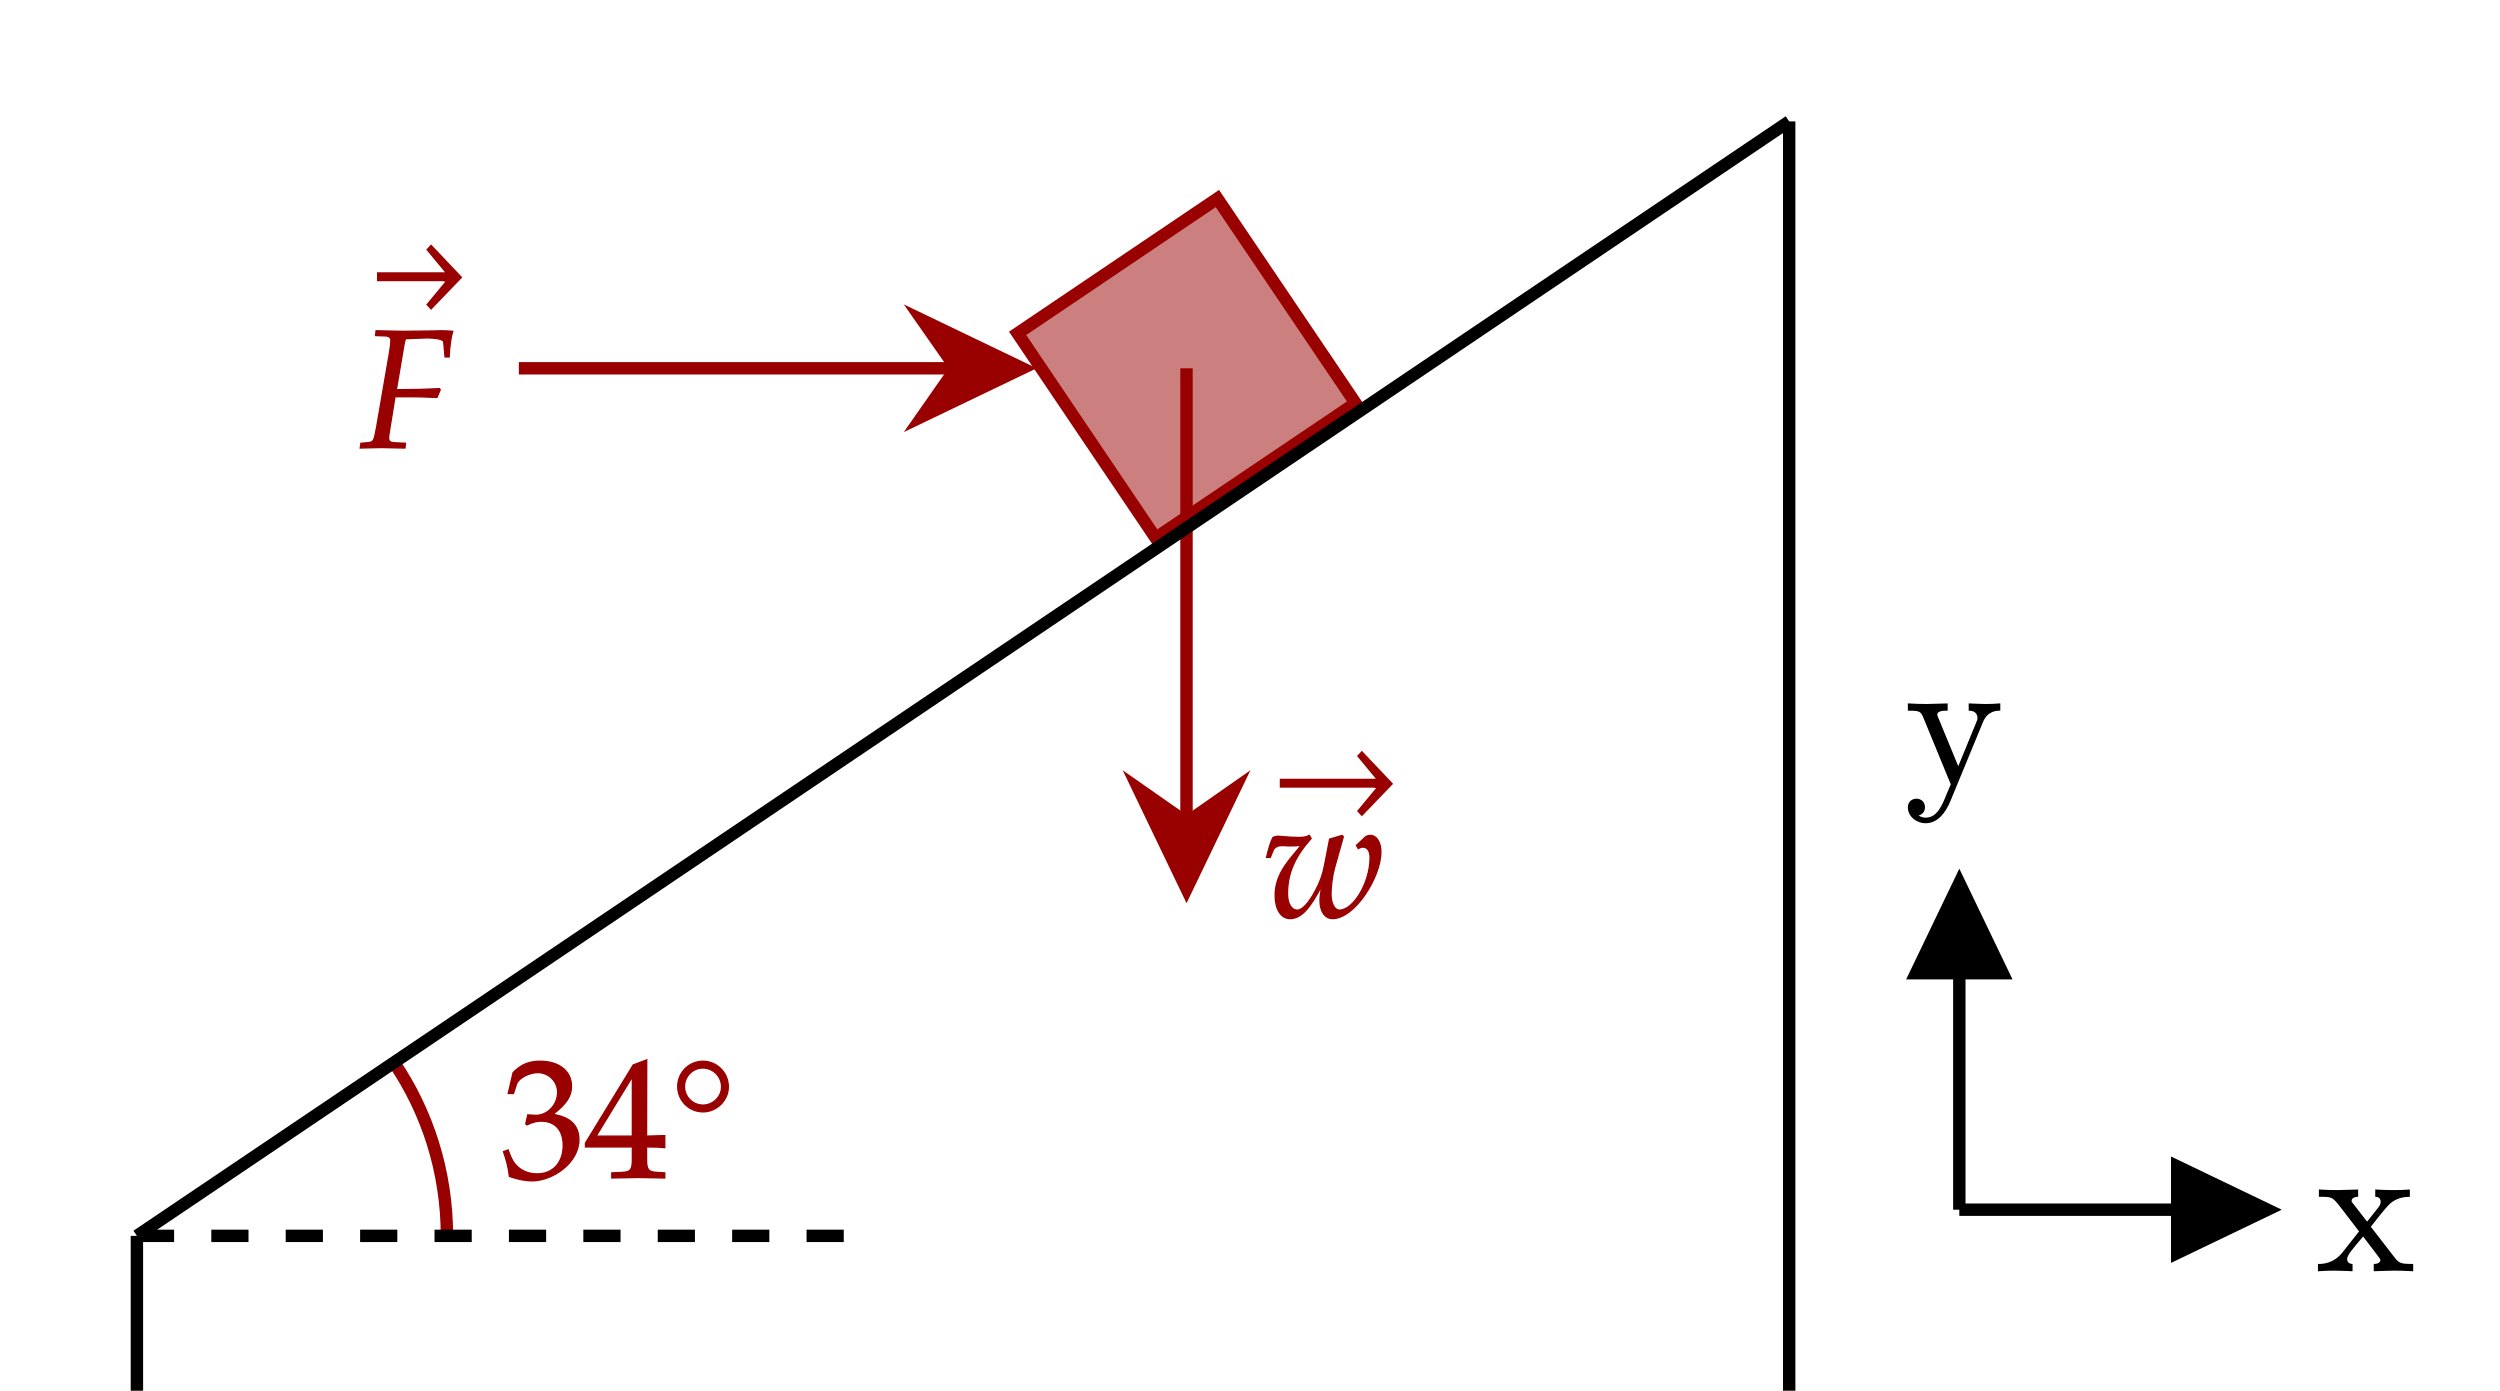
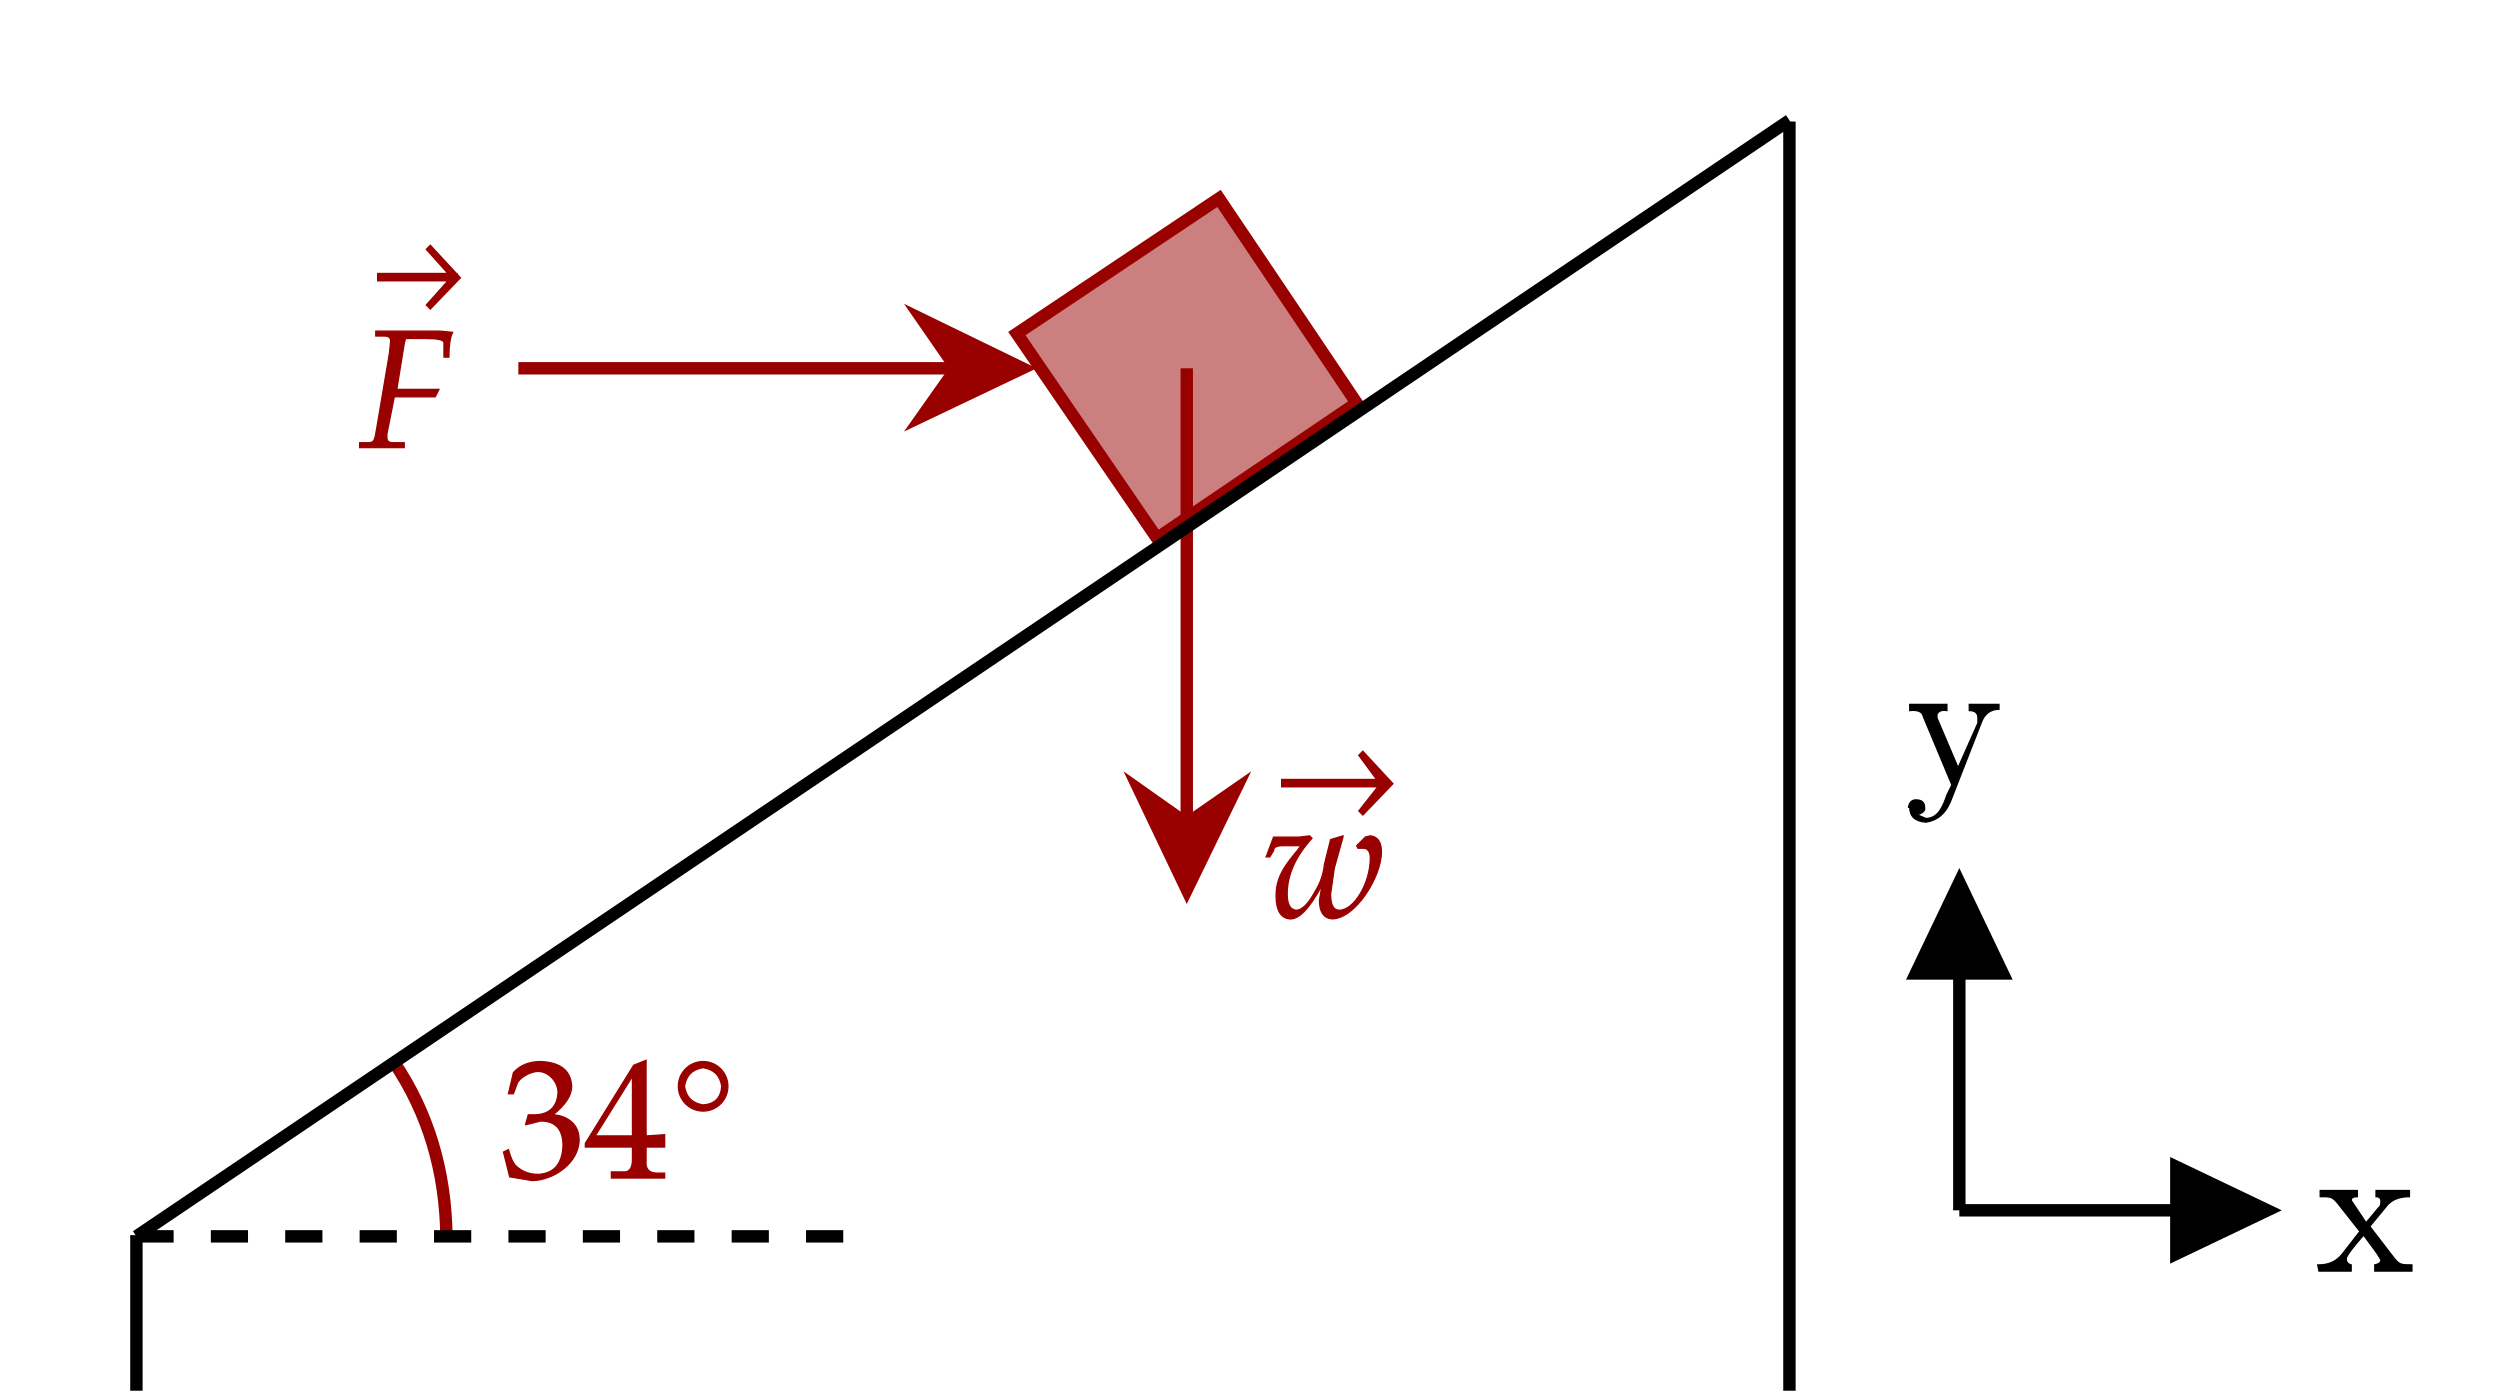
- <svg xmlns="http://www.w3.org/2000/svg" x="0" y="0" width="201.6" height="112.15" style="         width:201.6px;         height:112.15px;         background: transparent;         fill: none; ">
+ <svg xmlns="http://www.w3.org/2000/svg" width="201.6" height="112.2" style="width:201.6px;height:112.15px;background:0 0;fill:none">
  <svg />
  <svg class="role-diagram-draw-area">
-     <g class="shapes-region" style="stroke: black; fill: none;">
+     <g class="shapes-region" style="stroke:#000;fill:none">
      <g class="arrow-line">
-         <path class="connection real" stroke-dasharray="" d="  M342.24,65.55 L325.82,56.56" style="stroke: rgb(153, 0, 0); stroke-opacity: 1; stroke-width: 1; fill: none; fill-opacity: 1;" />
-         <g stroke="none" fill="rgb(153,0,0)" fill-opacity="1" transform="matrix(-0.87723,-0.4800704,0.4800704,-0.87723,344.8705,66.98725)" style="stroke: none; fill: rgb(153, 0, 0); stroke-width: 1;">
-           <path d=" M10.72,-5.15 L0,0 L10.72,5.15 L7.12,0 Z" />
-         </g>
+         <path d="m342.2 65.6-16.4-9" class="connection real" style="stroke:#900;stroke-opacity:1;stroke-width:1;fill:none;fill-opacity:1" />
+         <path fill="#900" stroke="none" d="M10.7-5.1 0 0l10.7 5.2L7.1 0Z" style="stroke:none;fill:#900;stroke-width:1" transform="rotate(208.7 181 -10.6)" />
      </g>
      <g class="arrow-line">
-         <path class="connection real" stroke-dasharray="" d="  M325.82,56.56 L325.54,57.04 L308.27,86.68" style="stroke: rgb(153, 0, 0); stroke-opacity: 1; stroke-width: 1; fill: none; fill-opacity: 1;" />
-         <g stroke="none" fill="rgb(153,0,0)" fill-opacity="1" transform="matrix(0.5033216,-0.8640992,0.8640992,0.5033216,306.7639,89.27218)" style="stroke: none; fill: rgb(153, 0, 0); stroke-width: 1;">
-           <path d=" M10.72,-5.15 L0,0 L10.72,5.15 L7.12,0 Z" />
-         </g>
+         <path d="m325.8 56.6-.3.4-17.2 29.7" class="connection real" style="stroke:#900;stroke-opacity:1;stroke-width:1;fill:none;fill-opacity:1" />
+         <path fill="#900" stroke="none" d="M10.7-5.1 0 0l10.7 5.2L7.1 0Z" style="stroke:none;fill:#900;stroke-width:1" transform="rotate(-59.8 231 -222.2)" />
      </g>
      <g class="arrow-line">
-         <path class="connection real" stroke-dasharray="" d="  M343.36,26.44 L325.82,56.56" style="stroke: rgb(153, 0, 0); stroke-opacity: 1; stroke-width: 1; fill: none; fill-opacity: 1;" />
-         <g stroke="none" fill="rgb(153,0,0)" fill-opacity="1" transform="matrix(-0.5033216,0.8640992,-0.8640992,-0.5033216,344.8705,23.84899)" style="stroke: none; fill: rgb(153, 0, 0); stroke-width: 1;">
-           <path d=" M10.72,-5.15 L0,0 L10.72,5.15 L7.12,0 Z" />
-         </g>
+         <path d="m343.4 26.4-17.6 30.2" class="connection real" style="stroke:#900;stroke-opacity:1;stroke-width:1;fill:none;fill-opacity:1" />
+         <path fill="#900" stroke="none" d="M10.7-5.1 0 0l10.7 5.2L7.1 0Z" style="stroke:none;fill:#900;stroke-width:1" transform="rotate(120.2 165.6 111)" />
      </g>
      <g class="composite-shape">
-         <path class="real" d=" M31.77,85.68 C34.47,89.67 36.04,94.48 36.04,99.66 L11.04,99.66 Z" style="stroke-width: 1; stroke: none; stroke-opacity: 1; fill: none; fill-opacity: 1;" />
-         <path class="real" d=" M31.77,85.68 C34.47,89.67 36.04,94.48 36.04,99.66" style="stroke-width: 1; stroke: rgb(153, 0, 0); stroke-opacity: 1; fill: none; fill-opacity: 1;" />
+         <path stroke="none" d="M31.8 85.7q4.1 6.1 4.2 14H11Z" class="real" style="stroke-width:1;stroke:none;stroke-opacity:1;fill:none;fill-opacity:1" />
+         <path d="M31.8 85.7q4.1 6.1 4.2 14" class="real" style="stroke-width:1;stroke:#900;stroke-opacity:1;fill:none;fill-opacity:1" />
      </g>
      <g class="arrow-line">
-         <path class="connection real" stroke-dasharray="" d="  M95.68,29.7 L95.68,69.83" style="stroke: rgb(153, 0, 0); stroke-opacity: 1; stroke-width: 1; fill: none; fill-opacity: 1;" />
-         <g stroke="none" fill="rgb(153,0,0)" fill-opacity="1" transform="matrix(-1.8369701987210297e-16,-1,1,-1.8369701987210297e-16,95.68357,72.83381)" style="stroke: none; fill: rgb(153, 0, 0); stroke-width: 1;">
-           <path d=" M10.72,-5.15 L0,0 L10.72,5.15 L7.12,0 Z" />
-         </g>
+         <path d="M95.7 29.7v40.1" class="connection real" style="stroke:#900;stroke-opacity:1;stroke-width:1;fill:none;fill-opacity:1" />
+         <path fill="#900" stroke="none" d="M10.7-5.1 0 0l10.7 5.2L7.1 0Z" style="stroke:none;fill:#900;stroke-width:1" transform="rotate(-90 84.3 -11.4)" />
      </g>
      <g class="composite-shape">
-         <path class="real" d=" M82.06,26.88 L98.17,16.01 L109.31,32.51 L93.19,43.38 Z" style="stroke-width: 1; stroke: rgb(153, 0, 0); stroke-opacity: 1; fill: rgb(153, 0, 0); fill-opacity: 0.5;" />
+         <path d="M82 26.9 98.3 16l11.1 16.5-16.1 10.9Z" class="real" style="stroke-width:1;stroke:#900;stroke-opacity:1;fill:#900;fill-opacity:.5" />
      </g>
      <g class="arrow-line">
-         <path class="connection real" stroke-dasharray="" d="  M80.6,29.7 L41.84,29.7" style="stroke: rgb(153, 0, 0); stroke-opacity: 1; stroke-width: 1; fill: none; fill-opacity: 1;" />
-         <g stroke="none" fill="rgb(153,0,0)" fill-opacity="1" transform="matrix(-1,1.2246467991473532e-16,-1.2246467991473532e-16,-1,83.6,29.69555)" style="stroke: none; fill: rgb(153, 0, 0); stroke-width: 1;">
-           <path d=" M10.72,-5.15 L0,0 L10.72,5.15 L7.12,0 Z" />
-         </g>
+         <path d="M80.6 29.7H41.8" class="connection real" style="stroke:#900;stroke-opacity:1;stroke-width:1;fill:none;fill-opacity:1" />
+         <path fill="#900" stroke="none" d="M10.7-5.1 0 0l10.7 5.2L7.1 0Z" style="stroke:none;fill:#900;stroke-width:1" transform="matrix(-1 0 0 -1 83.6 29.7)" />
      </g>
      <g class="arrow-line">
-         <path class="connection real" stroke-dasharray="3" d="  M11.04,99.66 L68.84,99.66" style="stroke: rgb(0, 0, 0); stroke-width: 1; fill: none; fill-opacity: 1;" />
+         <path stroke-dasharray="3" d="M11 99.7h57.8" class="connection real" style="stroke:#000;stroke-width:1;fill:none;fill-opacity:1" />
      </g>
      <g class="composite-shape">
-         <path class="real" d=" M324.69,56.57 C324.69,55.95 325.18,55.44 325.8,55.44 C326.42,55.43 326.93,55.93 326.94,56.55 C326.95,57.17 326.45,57.68 325.83,57.68 C325.21,57.69 324.7,57.2 324.69,56.57 Z" style="stroke-width: 1; stroke: rgb(0, 0, 0); fill: rgb(0, 0, 0); fill-opacity: 1;" />
+         <path d="M324.7 56.6q.1-1 1.1-1.2 1 .1 1.1 1.1 0 1.1-1 1.2-1.1-.1-1.2-1.1Z" class="real" style="stroke-width:1;stroke:#000;fill:#000;fill-opacity:1" />
      </g>
      <g class="arrow-line">
-         <path class="connection real" stroke-dasharray="" d="  M268.19,35.97 L250.64,66.09" style="stroke: rgb(153, 0, 0); stroke-opacity: 1; stroke-width: 1; fill: none; fill-opacity: 1;" />
-         <g stroke="none" fill="rgb(153,0,0)" fill-opacity="1" transform="matrix(0.5033216,-0.8640992,0.8640992,0.5033216,249.1333,68.68333)" style="stroke: none; fill: rgb(153, 0, 0); stroke-width: 1;">
-           <path d=" M10.72,-5.15 L0,0 L10.72,5.15 L7.12,0 Z" />
-         </g>
+         <path d="m268.2 36-17.6 30" class="connection real" style="stroke:#900;stroke-opacity:1;stroke-width:1;fill:none;fill-opacity:1" />
+         <path fill="#900" stroke="none" d="M10.7-5.1 0 0l10.7 5.2L7.1 0Z" style="stroke:none;fill:#900;stroke-width:1" transform="rotate(-59.8 184.3 -182.4)" />
      </g>
      <g class="arrow-line">
-         <path class="connection real" stroke-dasharray="" d="  M268.19,35.97 L268.19,76.11" style="stroke: rgb(153, 0, 0); stroke-opacity: 1; stroke-width: 1; fill: none; fill-opacity: 1;" />
-         <g stroke="none" fill="rgb(153,0,0)" fill-opacity="1" transform="matrix(-1.8369701987210297e-16,-1,1,-1.8369701987210297e-16,268.1867,79.11)" style="stroke: none; fill: rgb(153, 0, 0); stroke-width: 1;">
-           <path d=" M10.72,-5.15 L0,0 L10.72,5.15 L7.12,0 Z" />
-         </g>
+         <path d="M268.2 36v40" class="connection real" style="stroke:#900;stroke-opacity:1;stroke-width:1;fill:none;fill-opacity:1" />
+         <path fill="#900" stroke="none" d="M10.7-5.1 0 0l10.7 5.2L7.1 0Z" style="stroke:none;fill:#900;stroke-width:1" transform="rotate(-90 173.6 -94.5)" />
      </g>
      <g class="arrow-line">
-         <path class="connection real" stroke-dasharray="" d="  M265.55,77.67 L249.13,68.68" style="stroke: rgb(153, 0, 0); stroke-opacity: 1; stroke-width: 1; fill: none; fill-opacity: 1;" />
-         <g stroke="none" fill="rgb(153,0,0)" fill-opacity="1" transform="matrix(-0.87723,-0.4800704,0.4800704,-0.87723,268.1867,79.11)" style="stroke: none; fill: rgb(153, 0, 0); stroke-width: 1;">
-           <path d=" M10.72,-5.15 L0,0 L10.72,5.15 L7.12,0 Z" />
-         </g>
+         <path d="m265.6 77.7-16.5-9" class="connection real" style="stroke:#900;stroke-opacity:1;stroke-width:1;fill:none;fill-opacity:1" />
+         <path fill="#900" stroke="none" d="M10.7-5.1 0 0l10.7 5.2L7.1 0Z" style="stroke:none;fill:#900;stroke-width:1" transform="rotate(208.7 144.2 5.3)" />
      </g>
      <g class="composite-shape">
-         <path class="real" d=" M268.19,49.91 C268.19,49.91 268.19,49.91 268.19,49.91 C265.65,49.91 263.27,49.23 261.22,48.05 L268.19,35.97 Z" style="stroke-width: 1; stroke: none; stroke-opacity: 1; fill: none; fill-opacity: 1;" />
-         <path class="real" d=" M268.19,49.91 C268.19,49.91 268.19,49.91 268.19,49.91 C265.65,49.91 263.27,49.23 261.22,48.05" style="stroke-width: 1; stroke: rgb(0, 0, 0); stroke-opacity: 1; fill: none; fill-opacity: 1;" />
+         <path stroke="none" d="M268.2 50q-4-.1-7-2l7-12Z" class="real" style="stroke-width:1;stroke:none;stroke-opacity:1;fill:none;fill-opacity:1" />
+         <path d="M268.2 50q-4-.1-7-2" class="real" style="stroke-width:1;stroke:#000;stroke-opacity:1;fill:none;fill-opacity:1" />
      </g>
      <g class="arrow-line">
-         <path class="connection real" stroke-dasharray="" d="  M11.04,120.94 L11.04,99.66" style="stroke: rgb(0, 0, 0); stroke-width: 1; fill: none; fill-opacity: 1;" />
+         <path d="M11 121V99.6" class="connection real" style="stroke:#000;stroke-width:1;fill:none;fill-opacity:1" />
      </g>
      <g class="arrow-line">
-         <path class="connection real" stroke-dasharray="" d="  M11.04,99.66 L144.28,9.79" style="stroke: rgb(0, 0, 0); stroke-width: 1; fill: none; fill-opacity: 1;" />
+         <path d="m11 99.7 133.3-90" class="connection real" style="stroke:#000;stroke-width:1;fill:none;fill-opacity:1" />
      </g>
      <g class="arrow-line">
-         <path class="connection real" stroke-dasharray="" d="  M144.28,114.36 L144.28,9.79" style="stroke: rgb(0, 0, 0); stroke-width: 1; fill: none; fill-opacity: 1;" />
+         <path d="M144.3 114.4V9.8" class="connection real" style="stroke:#000;stroke-width:1;fill:none;fill-opacity:1" />
      </g>
      <g class="arrow-line">
-         <path class="connection real" stroke-dasharray="" d="  M158,97.55 L181,97.55" style="stroke: rgb(0, 0, 0); stroke-width: 1; fill: none; fill-opacity: 1;" />
-         <g stroke="none" fill="#000" transform="matrix(-1,1.2246467991473532e-16,-1.2246467991473532e-16,-1,184,97.55)" style="stroke: none; fill: rgb(0, 0, 0); stroke-width: 1;">
-           <path d=" M8.93,-4.29 L0,0 L8.93,4.29 Z" />
-         </g>
+         <path d="M158 97.6h23" class="connection real" style="stroke:#000;stroke-width:1;fill:none;fill-opacity:1" />
+         <path fill="#000" stroke="none" d="M9-4.3 0 0l9 4.3Z" style="stroke:none;fill:#000;stroke-width:1" transform="matrix(-1 0 0 -1 184 97.6)" />
      </g>
      <g class="arrow-line">
-         <path class="connection real" stroke-dasharray="" d="  M158,97.55 L158,73.05" style="stroke: rgb(0, 0, 0); stroke-width: 1; fill: none; fill-opacity: 1;" />
-         <g stroke="none" fill="#000" transform="matrix(3.061616997868383e-16,1,-1,3.061616997868383e-16,158,70.05)" style="stroke: none; fill: rgb(0, 0, 0); stroke-width: 1;">
-           <path d=" M8.93,-4.29 L0,0 L8.93,4.29 Z" />
-         </g>
-       </g>
-       <g />
-     </g>
-     <g />
-     <g />
-     <g />
-   </svg>
-   <svg width="200" height="110.55" style="width:200px;height:110.55px;font-family:Asana-Math, Asana;background:#FFF;">
-     <g>
-       <g>
-         <g>
-           <g transform="matrix(1,0,0,1,40.40002,94.95)">
-             <path transform="matrix(0.0136,0,0,-0.0136,0,0)" d="M462 224C462 345 355 366 308 374C388 436 418 482 418 541C418 630 344 689 233 689C165 689 120 670 72 622L43 498L74 498L92 554C103 588 166 622 218 622C283 622 336 569 336 506C336 431 277 368 206 368C198 368 187 369 174 370L159 371L147 318L154 312C192 329 211 334 238 334C321 334 369 281 369 190C369 88 308 21 215 21C169 21 128 36 98 64C74 86 61 109 42 163L15 153C36 92 44 56 50 6C103 -12 147 -20 184 -20C307 -20 462 87 462 224ZM779 181L779 106C779 46 768 32 719 30L657 27L657 -3C790 0 790 0 814 0C838 0 838 0 971 -3L971 27L923 30C874 33 863 46 863 106L863 181C922 181 943 180 971 177L971 248L863 245L864 697L784 667L501 204L501 181ZM779 245L564 245L779 597ZM1197 689C1115 689 1048 622 1048 539C1048 456 1115 389 1198 389C1279 389 1348 457 1348 537C1348 621 1281 689 1197 689ZM1197 649C1258 649 1308 599 1308 537C1308 479 1258 429 1198 429C1137 429 1088 478 1088 539C1088 600 1137 649 1197 649Z" stroke="rgb(153,0,0)" stroke-opacity="1" stroke-width="8" fill="rgb(153,0,0)" fill-opacity="1" />
-           </g>
-         </g>
-       </g>
-     </g>
-     <g>
-       <g>
-         <g>
-           <g>
-             <g>
-               <g>
-                 <g transform="matrix(1,0,0,1,101.85,73.925)">
-                   <path transform="matrix(0.0136,0,0,-0.0136,0,0)" d="M167 420C188 420 201 421 226 424C171 350 72 266 72 126C72 44 107 -11 160 -11C224 -11 276 44 350 187C341 143 338 118 338 95C338 32 367 -11 412 -11C546 -11 699 238 699 384C699 441 673 482 637 482C624 482 612 478 604 470L554 423L565 404C574 410 583 413 592 413C619 413 635 390 635 350C635 205 538 39 453 39C424 39 403 79 403 134C403 181 412 247 424 290L476 474L469 482L395 460L366 311C354 249 340 209 311 155C271 80 233 39 203 39C168 39 145 78 145 136C145 255 186 352 285 464L275 482C255 473 242 470 214 470C186 470 144 472 115 475L103 476C97 477 92 477 91 477C79 477 70 475 59 470C45 443 34 407 21 352L43 352L60 394C67 411 87 422 111 422C145 422 128 420 167 420Z" stroke="rgb(153,0,0)" stroke-opacity="1" stroke-width="8" fill="rgb(153,0,0)" fill-opacity="1" />
-                 </g>
-               </g>
-             </g>
-           </g>
-           <svg x="101.85" overflow="visible" y="59.325" height="8" width="10.488">
-             <path d=" M 10.49 3.88 l -2.52 -2.66 l -0.39 0.42 l 1.54 1.86 h -0.12 v 0.72 h 0.12 l -1.54 1.86 l 0.39 0.42 z  M 1.35 4.19 h 8.77 v -0.72 h -8.77 z" style="fill:rgb(153,0,0);fill-opacity:1;stroke-width:1px;stroke:none;stroke-opacity:1;" />
-           </svg>
-         </g>
-       </g>
-     </g>
-     <g>
-       <g>
-         <g>
-           <g>
-             <g>
-               <g>
-                 <g transform="matrix(1,0,0,1,29.04999,36.0875)">
-                   <path transform="matrix(0.0136,0,0,-0.0136,0,0)" d="M286 646L392 650C454 650 494 641 495 626L503 537L527 537C530 600 537 651 548 689C526 691 498 692 481 692L440 691L275 689L246 689C221 689 181 690 143 691L94 692L91 664L147 662C171 661 182 652 182 635C182 621 178 589 173 559L98 125C81 33 81 32 40 28L4 25L0 -3L34 -2C74 -1 106 0 127 0C145 0 174 -1 213 -2L265 -3L268 25L204 28C177 29 168 37 168 57C168 63 169 74 170 78L206 301L323 301C350 301 381 300 429 298L455 297L474 342L470 349C389 345 329 343 251 343L214 343L260 614C263 630 264 635 269 646Z" stroke="rgb(153,0,0)" stroke-opacity="1" stroke-width="8" fill="rgb(153,0,0)" fill-opacity="1" />
-                 </g>
-               </g>
-             </g>
-           </g>
-           <svg x="29.05" overflow="visible" y="18.488" height="8" width="8.225">
-             <path d=" M 8.23 3.88 l -2.52 -2.66 l -0.39 0.42 l 1.54 1.86 h -0.12 v 0.72 h 0.12 l -1.54 1.86 l 0.39 0.42 z  M 1.35 4.19 h 6.51 v -0.72 h -6.51 z" style="fill:rgb(153,0,0);fill-opacity:1;stroke-width:1px;stroke:none;stroke-opacity:1;" />
-           </svg>
-         </g>
-       </g>
-     </g>
-     <g>
-       <g>
-         <g>
-           <g>
-             <g>
-               <g>
-                 <g transform="matrix(1,0,0,1,350.0751,29.325)">
-                   <path transform="matrix(0.017,0,0,-0.017,0,0)" d="M582 103L237 692L75 692L70 664L105 662C150 660 184 615 185 606L92 102C80 40 74 32 38 28L7 25L2 -3L113 0C125 0 126 0 223 -3L228 25L186 28C146 31 137 39 137 72C137 80 138 91 140 102L220 566L558 -11L608 -11L702 542C723 655 725 659 762 662L799 664L802 691L589 692L584 664L631 662C657 661 667 654 667 638C667 631 584 116 582 103Z" stroke="rgb(153,0,0)" stroke-opacity="1" stroke-width="8" fill="rgb(153,0,0)" fill-opacity="1" />
-                 </g>
-               </g>
-             </g>
-           </g>
-           <svg x="350.075" overflow="visible" y="6.325" height="10" width="14.062">
-             <path d=" M 14.06 4.85 l -3.15 -3.32 l -0.49 0.52 l 1.93 2.33 h -0.15 v 0.90 h 0.15 l -1.93 2.33 l 0.49 0.52 z  M 1.68 5.23 h 11.92 v -0.90 h -11.92 z" style="fill:rgb(153,0,0);fill-opacity:1;stroke-width:1px;stroke:none;stroke-opacity:1;" />
-           </svg>
-         </g>
-       </g>
-     </g>
-     <g>
-       <g>
-         <g>
-           <g>
-             <g>
-               <g>
-                 <g transform="matrix(1,0,0,1,345.5126,71.36251)">
-                   <path transform="matrix(0.017,0,0,-0.017,0,0)" d="M167 420C188 420 201 421 226 424C171 350 72 266 72 126C72 44 107 -11 160 -11C224 -11 276 44 350 187C341 143 338 118 338 95C338 32 367 -11 412 -11C546 -11 699 238 699 384C699 441 673 482 637 482C624 482 612 478 604 470L554 423L565 404C574 410 583 413 592 413C619 413 635 390 635 350C635 205 538 39 453 39C424 39 403 79 403 134C403 181 412 247 424 290L476 474L469 482L395 460L366 311C354 249 340 209 311 155C271 80 233 39 203 39C168 39 145 78 145 136C145 255 186 352 285 464L275 482C255 473 242 470 214 470C186 470 144 472 115 475L103 476C97 477 92 477 91 477C79 477 70 475 59 470C45 443 34 407 21 352L43 352L60 394C67 411 87 422 111 422C145 422 128 420 167 420Z" stroke="rgb(153,0,0)" stroke-opacity="1" stroke-width="8" fill="rgb(153,0,0)" fill-opacity="1" />
-                 </g>
-               </g>
-             </g>
-           </g>
-           <svg x="345.513" overflow="visible" y="52.363" height="10" width="13.113">
-             <path d=" M 13.11 4.85 l -3.15 -3.32 l -0.49 0.52 l 1.93 2.33 h -0.15 v 0.90 h 0.15 l -1.93 2.33 l 0.49 0.52 z  M 1.68 5.23 h 10.97 v -0.90 h -10.97 z" style="fill:rgb(153,0,0);fill-opacity:1;stroke-width:1px;stroke:none;stroke-opacity:1;" />
-           </svg>
-         </g>
-         <g>
-           <g>
-             <g>
-               <g>
-                 <g transform="matrix(1,0,0,1,358.275,77.8625)">
-                   <path transform="matrix(0.0119,0,0,-0.0119,0,0)" d="M9 1C24 -7 40 -11 52 -11C85 -11 124 18 155 65L231 182L242 113C255 28 278 -11 314 -11C336 -11 368 6 400 35L449 79L440 98C404 68 379 53 363 53C348 53 335 63 325 83C316 102 305 139 300 168L282 269L317 318C364 383 391 406 422 406C438 406 450 398 455 383L469 387L484 472C472 479 463 482 454 482C414 482 374 446 312 354L275 299L269 347C257 446 230 482 171 482C145 482 123 474 114 461L56 378L73 368C103 402 123 416 142 416C175 416 197 375 214 277L225 215L185 153C142 86 108 54 80 54C65 54 54 58 52 63L41 91L21 88C21 53 13 27 9 1Z" stroke="rgb(153,0,0)" stroke-opacity="1" stroke-width="8" fill="rgb(153,0,0)" fill-opacity="1" />
-                 </g>
-               </g>
-             </g>
-           </g>
-         </g>
-       </g>
-     </g>
-     <g>
-       <g>
-         <g>
-           <g>
-             <g>
-               <g>
-                 <g transform="matrix(1,0,0,1,284.8,95.35)">
-                   <path transform="matrix(0.017,0,0,-0.017,0,0)" d="M167 420C188 420 201 421 226 424C171 350 72 266 72 126C72 44 107 -11 160 -11C224 -11 276 44 350 187C341 143 338 118 338 95C338 32 367 -11 412 -11C546 -11 699 238 699 384C699 441 673 482 637 482C624 482 612 478 604 470L554 423L565 404C574 410 583 413 592 413C619 413 635 390 635 350C635 205 538 39 453 39C424 39 403 79 403 134C403 181 412 247 424 290L476 474L469 482L395 460L366 311C354 249 340 209 311 155C271 80 233 39 203 39C168 39 145 78 145 136C145 255 186 352 285 464L275 482C255 473 242 470 214 470C186 470 144 472 115 475L103 476C97 477 92 477 91 477C79 477 70 475 59 470C45 443 34 407 21 352L43 352L60 394C67 411 87 422 111 422C145 422 128 420 167 420Z" stroke="rgb(153,0,0)" stroke-opacity="1" stroke-width="8" fill="rgb(153,0,0)" fill-opacity="1" />
-                 </g>
-               </g>
-             </g>
-           </g>
-           <svg x="284.8" overflow="visible" y="76.35" height="10" width="13.113">
-             <path d=" M 13.11 4.85 l -3.15 -3.32 l -0.49 0.52 l 1.93 2.33 h -0.15 v 0.90 h 0.15 l -1.93 2.33 l 0.49 0.52 z  M 1.68 5.23 h 10.97 v -0.90 h -10.97 z" style="fill:rgb(153,0,0);fill-opacity:1;stroke-width:1px;stroke:none;stroke-opacity:1;" />
-           </svg>
-         </g>
-         <g>
-           <g>
-             <g>
-               <g>
-                 <g transform="matrix(1,0,0,1,297.5625,101.85)">
-                   <path transform="matrix(0.0119,0,0,-0.0119,0,0)" d="M-7 -180C-8 -187 -8 -193 -8 -198C-8 -241 29 -276 74 -276C180 -276 290 -152 349 33L490 473L479 482C450 471 427 465 405 463L370 331C358 284 323 211 290 162C255 111 206 67 184 67C172 67 163 90 164 115L180 322C182 353 184 391 184 419C184 464 177 482 160 482C147 482 133 475 85 442L3 386L14 368L64 398C69 401 80 410 89 410C103 410 111 391 111 358C111 357 111 351 110 343L93 100L92 60C92 18 110 -11 135 -11C172 -11 256 74 331 187L282 16C231 -161 181 -234 111 -234C76 -234 49 -207 49 -172C49 -167 50 -159 51 -150L41 -146Z" stroke="rgb(153,0,0)" stroke-opacity="1" stroke-width="8" fill="rgb(153,0,0)" fill-opacity="1" />
-                 </g>
-               </g>
-             </g>
-           </g>
-         </g>
-       </g>
-     </g>
-     <g>
-       <g>
-         <g>
-           <g transform="matrix(1,0,0,1,239.8,49.6125)">
-             <path transform="matrix(0.0136,0,0,-0.0136,0,0)" d="M462 224C462 345 355 366 308 374C388 436 418 482 418 541C418 630 344 689 233 689C165 689 120 670 72 622L43 498L74 498L92 554C103 588 166 622 218 622C283 622 336 569 336 506C336 431 277 368 206 368C198 368 187 369 174 370L159 371L147 318L154 312C192 329 211 334 238 334C321 334 369 281 369 190C369 88 308 21 215 21C169 21 128 36 98 64C74 86 61 109 42 163L15 153C36 92 44 56 50 6C103 -12 147 -20 184 -20C307 -20 462 87 462 224ZM762 689C607 689 528 566 528 324C528 207 549 106 584 57C619 8 675 -20 737 -20C888 -20 964 110 964 366C964 585 899 689 762 689ZM744 654C841 654 880 556 880 316C880 103 842 15 750 15C653 15 612 116 612 360C612 571 649 654 744 654ZM1197 689C1115 689 1048 622 1048 539C1048 456 1115 389 1198 389C1279 389 1348 457 1348 537C1348 621 1281 689 1197 689ZM1197 649C1258 649 1308 599 1308 537C1308 479 1258 429 1198 429C1137 429 1088 478 1088 539C1088 600 1137 649 1197 649Z" stroke="rgb(0,0,0)" stroke-opacity="1" stroke-width="8" fill="rgb(0,0,0)" fill-opacity="1" />
-           </g>
-         </g>
-       </g>
-     </g>
-     <g>
-       <g>
-         <g>
-           <g transform="matrix(1,0,0,1,153.625,63.25001)">
-             <path transform="matrix(0.015,0,0,-0.015,0,0)" d="M19 -124C19 -169 61 -205 111 -205C174 -205 215 -148 239 -91L415 336C441 399 492 400 508 400L508 431C485 429 456 428 433 428C415 428 368 430 346 431L346 400C377 399 393 382 393 357C393 347 392 345 387 333L286 87L175 356C171 366 169 370 169 374C169 400 206 400 225 400L225 431C199 430 133 428 116 428C89 428 49 429 19 431L19 400C67 400 86 400 100 365L250 0C245 -13 231 -46 225 -59C203 -114 175 -183 111 -183C106 -183 83 -183 64 -165C95 -161 103 -139 103 -123C103 -97 84 -81 61 -81C41 -81 19 -94 19 -124Z" stroke="rgb(0,0,0)" stroke-opacity="1" stroke-width="8" fill="rgb(0,0,0)" fill-opacity="1" />
-           </g>
-         </g>
-       </g>
-     </g>
-     <g>
-       <g>
-         <g>
-           <g transform="matrix(1,0,0,1,186.8,102.45)">
-             <path transform="matrix(0.015,0,0,-0.015,0,0)" d="M12 0C38 2 69 3 95 3C124 3 166 1 190 0L190 31C168 34 161 47 161 62C161 84 190 117 251 189L327 89C335 78 348 62 348 56C348 47 339 32 312 31L312 0C342 1 398 3 420 3C447 3 486 2 516 0L516 31C462 31 444 33 421 62L287 235C317 273 355 322 379 348C410 384 451 399 498 400L498 431C472 429 442 428 416 428C386 428 333 430 320 431L320 400C341 398 349 385 349 369C349 353 339 340 334 334L272 256L194 357C185 367 185 369 185 375C185 390 200 399 220 400L220 431C194 430 128 428 112 428C91 428 44 429 17 431L17 400C87 400 88 399 135 339L234 210L140 91C92 33 33 31 12 31Z" stroke="rgb(0,0,0)" stroke-opacity="1" stroke-width="8" fill="rgb(0,0,0)" fill-opacity="1" />
-           </g>
-         </g>
+         <path d="M158 97.6V73" class="connection real" style="stroke:#000;stroke-width:1;fill:none;fill-opacity:1" />
+         <path fill="#000" stroke="none" d="M9-4.3 0 0l9 4.3Z" style="stroke:none;fill:#000;stroke-width:1" transform="rotate(90 44 114)" />
      </g>
    </g>
  </svg>
+   <svg width="200" height="110.6" style="width:200px;height:110.55px;font-family:Asana-Math,Asana;background:#fff">
+     <path fill="#900" stroke="#900" stroke-width=".1" d="M46.7 91.9c0-1.6-1.5-2-2.1-2q1.5-1.2 1.5-2.3-.1-1.9-2.5-2-1.4 0-2.2.9l-.4 1.7h.4l.3-.8c.1-.4 1-1 1.7-1 .8 0 1.6.8 1.6 1.7q-.1 1.7-1.8 1.8h-.6l-.2.7v.1l1.2-.3q1.8 0 1.8 2-.1 2.2-2 2.3-1 0-1.7-.6-.4-.3-.7-1.4l-.4.2.5 2 1.8.3c1.7 0 3.8-1.4 3.8-3.3Zm4.3.6v1q0 1.1-.8 1h-.9v.5h4.3v-.4H53q-1 0-.9-1v-1.1h1.5v-1l-1.5.1v-6.1l-1 .4-3.9 6.3v.3Zm0-.9h-3l3-4.8Zm5.7-6a2 2 0 1 0 0 4 2 2 0 0 0 0-4Zm0 .5q1.3.2 1.5 1.5-.1 1.4-1.5 1.5-1.3-.2-1.5-1.5.2-1.3 1.5-1.5Zm47.4-17.9h.8c-.7 1-2 2.1-2 4q0 1.8 1.1 1.9t2.6-2.7l-.2 1.2q0 1.4 1 1.5c1.9 0 4-3.4 4-5.4q0-1.2-.9-1.3l-.4.1-.7.7.1.2h.4q.6 0 .6.8c0 2-1.3 4.2-2.5 4.2q-.7 0-.7-1.3l.3-2.1.7-2.5v-.1l-1 .3-.5 2q-.1 1.1-.7 2.1-.8 1.5-1.5 1.6-.8 0-.8-1.3 0-2.3 2-4.5l-.2-.2-.8.1h-2.1l-.6 1.6h.3l.3-.5q0-.4.7-.4z" />
+     <svg width="10.5" height="8" x="101.9" y="59.3" overflow="visible">
+       <path d="M10.5 3.9 8 1.2l-.4.4L9 3.5v.7h.1L7.6 6.1l.4.4zm-9.1.3H10v-.7H1.4z" style="fill:#900;fill-opacity:1;stroke-width:1px;stroke:none;stroke-opacity:1" />
+     </svg>
+     <path fill="#900" stroke="#900" stroke-width=".1" d="M33 27.3h1.4q1.3 0 1.4.3v1.2h.4q0-1.4.3-2l-1-.1h-5.2v.4h.7q.5 0 .5.4l-.1 1-1 5.9c-.2 1.2-.2 1.3-.8 1.3H29v.4h3.6v-.4h-.9q-.5 0-.5-.4V35l.6-3h3.3l.3-.6H32l.6-3.7.1-.4Z" />
+     <svg width="8.2" height="8" x="29" y="18.5" overflow="visible">
+       <path d="M8.2 3.9 5.7 1.2l-.4.4L7 3.5h-.2v.7H7L5.3 6.1l.4.4zm-6.8.3h6.5v-.7H1.4z" style="fill:#900;fill-opacity:1;stroke-width:1px;stroke:none;stroke-opacity:1" />
+     </svg>
+     <path fill="#900" stroke="#900" stroke-width=".1" d="m360 27.6-5.9-10h-2.7l-.1.4h.6c.7.1 1.3.9 1.3 1l-1.6 8.6q-.2 1.4-.9 1.2l-.5.1v.5h3.7v-.5h-.7q-.9 0-.8-.8v-.5l1.4-7.9 5.8 9.8h.8l1.6-9.4c.4-2 .4-2 1-2h.7v-.5h-3.6l-.1.4h.8q.6 0 .6.5z" />
+     <svg width="14.1" height="10" x="350.1" y="6.3" overflow="visible">
+       <path d="m14 4.9-3-3.4-.6.5 2 2.4h-.2v.9h.2l-2 2.3.5.5zm-12.3.3h11.9v-.9h-12z" style="fill:#900;fill-opacity:1;stroke-width:1px;stroke:none;stroke-opacity:1" />
+     </svg>
+     <path fill="#900" stroke="#900" stroke-width=".1" d="M348.4 64.2h1c-1 1.2-2.7 2.6-2.7 5q0 2.2 1.5 2.3t3.3-3.3l-.2 1.5q0 1.7 1.2 1.8c2.3 0 4.9-4.2 4.9-6.7q0-1.5-1-1.6-.4 0-.6.2l-.9.8.2.3.5-.2q.6 0 .7 1.1c0 2.5-1.6 5.3-3 5.3q-1-.1-1-1.6c0-.8.2-2 .4-2.7l.9-3.1-.1-.1-1.3.3-.5 2.6q-.2 1.4-.9 2.6-1 2-1.8 2-1-.1-1-1.6a8 8 0 0 1 2.4-5.6l-.2-.3-1 .2-1.7-.1h-1l-.6 2h.3l.3-.6q.3-.5.9-.5z" />
+     <svg width="13.1" height="10" x="345.5" y="52.4" overflow="visible">
+       <path d="M13.1 4.9 10 1.4l-.5.5 1.9 2.4h-.2v.9h.2l-2 2.3.6.5zm-11.4.3h11v-.9h-11z" style="fill:#900;fill-opacity:1;stroke-width:1px;stroke:none;stroke-opacity:1" />
+     </svg>
+     <path fill="#900" stroke="#900" stroke-width=".1" d="M358.4 77.9h.5q.7 0 1.2-.8l1-1.4v.8q.3 1.5 1 1.5.4 0 1-.6l.5-.5v-.2q-.7.6-1 .5-.2 0-.5-.3l-.3-1-.2-1.2.4-.6q.9-1.1 1.3-1 .3 0 .4.2h.2l.1-1-.3-.2q-.7 0-1.7 1.5l-.5.7v-.6q-.2-1.6-1.2-1.6-.5 0-.7.3l-.7 1h.2q.5-.5.9-.5t.8 1.7l.2.7-.5.7q-.8 1.2-1.3 1.2h-.3l-.1-.4h-.3zm-70.8 10.3h1c-.9 1.2-2.6 2.6-2.6 5q0 2.2 1.5 2.3t3.3-3.3l-.3 1.5q0 1.7 1.3 1.8c2.3 0 4.9-4.2 4.9-6.7q-.1-1.5-1-1.6-.4 0-.6.2l-.9.8.2.3.5-.2q.6 0 .7 1.1c0 2.5-1.7 5.3-3.1 5.3q-.8-.1-.8-1.6c0-.8.1-2 .3-2.7l.9-3.1-.1-.1-1.3.3-.5 2.6q-.2 1.4-1 2.6-1 2-1.7 2-1-.1-1-1.7a8 8 0 0 1 2.3-5.5l-.1-.3-1 .2-1.7-.1h-1l-.6 2h.3l.3-.6q.2-.5.9-.5z" />
+     <svg width="13.1" height="10" x="284.8" y="76.3" overflow="visible">
+       <path d="M13.1 4.9 10 1.4l-.5.5 1.9 2.4h-.2v.9h.2l-2 2.3.6.5zm-11.4.3h11v-.9h-11z" style="fill:#900;fill-opacity:1;stroke-width:1px;stroke:none;stroke-opacity:1" />
+     </svg>
+     <path fill="#900" stroke="#900" stroke-width=".1" d="M297.5 104v.2q0 .9 1 1 2-.2 3.2-3.7l1.7-5.3h-.1l-1 .1-.3 1.6-1 2q-.7 1-1.2 1.2-.3 0-.3-.6l.2-2.5v-1q0-.8-.2-.8l-1 .5-.9.7.1.2.6-.4.3-.1q.3 0 .3.6v.2l-.2 2.9v.4q0 .8.5.9.8-.1 2.3-2.4l-.6 2q-.9 3.1-2 3a1 1 0 0 1-.8-.7v-.3Z" />
+     <path fill="#000" stroke="#000" stroke-width=".1" d="M246 46.6c0-1.7-1.4-2-2-2q1.5-1.3 1.5-2.3-.1-2-2.5-2-1.4 0-2.2.9l-.4 1.6h.4l.3-.7c.1-.5 1-1 1.7-1q1.4.2 1.6 1.6c0 1-.8 2-1.8 2l-.4-.1h-.2l-.2.7 1.2-.2q1.8 0 1.8 2-.1 2-2 2.2-1 0-1.7-.6-.4-.3-.7-1.3l-.4.1.5 2q1 .4 1.8.4c1.7 0 3.8-1.5 3.8-3.3Zm4.2-6.4q-3.2 0-3.2 5 0 2.6.7 3.6.8 1 2.1 1 3 0 3.1-5.2 0-4.4-2.7-4.4Zm-.3.5q2-.1 1.9 4.6 0 4.3-1.8 4.1-2 .1-1.9-4.7 0-4.2 1.8-4Zm6.2-.5a2 2 0 1 0 0 4 2 2 0 0 0 0-4Zm0 .6q1.4.2 1.5 1.5-.2 1.3-1.5 1.5-1.3-.2-1.5-1.5.2-1.3 1.5-1.5ZM154 65.1q0 1.1 1.3 1.2 1.4-.2 2-1.7l2.5-6.4c.4-1 1.2-1 1.4-1v-.4h-2.4v.5q.7 0 .7.6v.4l-1.6 3.6-1.7-4v-.3q.2-.4.8-.3v-.5h-3v.5q1-.1 1.1.5l2.3 5.5-.4.8c-.3.9-.7 1.9-1.7 1.9l-.7-.3q.7-.2.6-.6 0-.6-.7-.6-.5 0-.6.6Zm33 37.4h2.6v-.5q-.4-.1-.4-.5 0-.3 1.4-1.9l1.1 1.5.3.5q0 .3-.5.4v.5h3v-.5c-.8 0-1 0-1.4-.5l-2-2.6 1.4-1.7q.6-.7 1.8-.7V96h-2.7v.5q.4 0 .4.4t-.2.5l-1 1.2-1-1.5-.2-.3q0-.3.5-.3V96h-3v.5c1 0 1 0 1.7.9l1.5 1.9-1.4 1.8c-.7.9-1.6.9-2 .9Z" />
+   </svg>
</svg>
